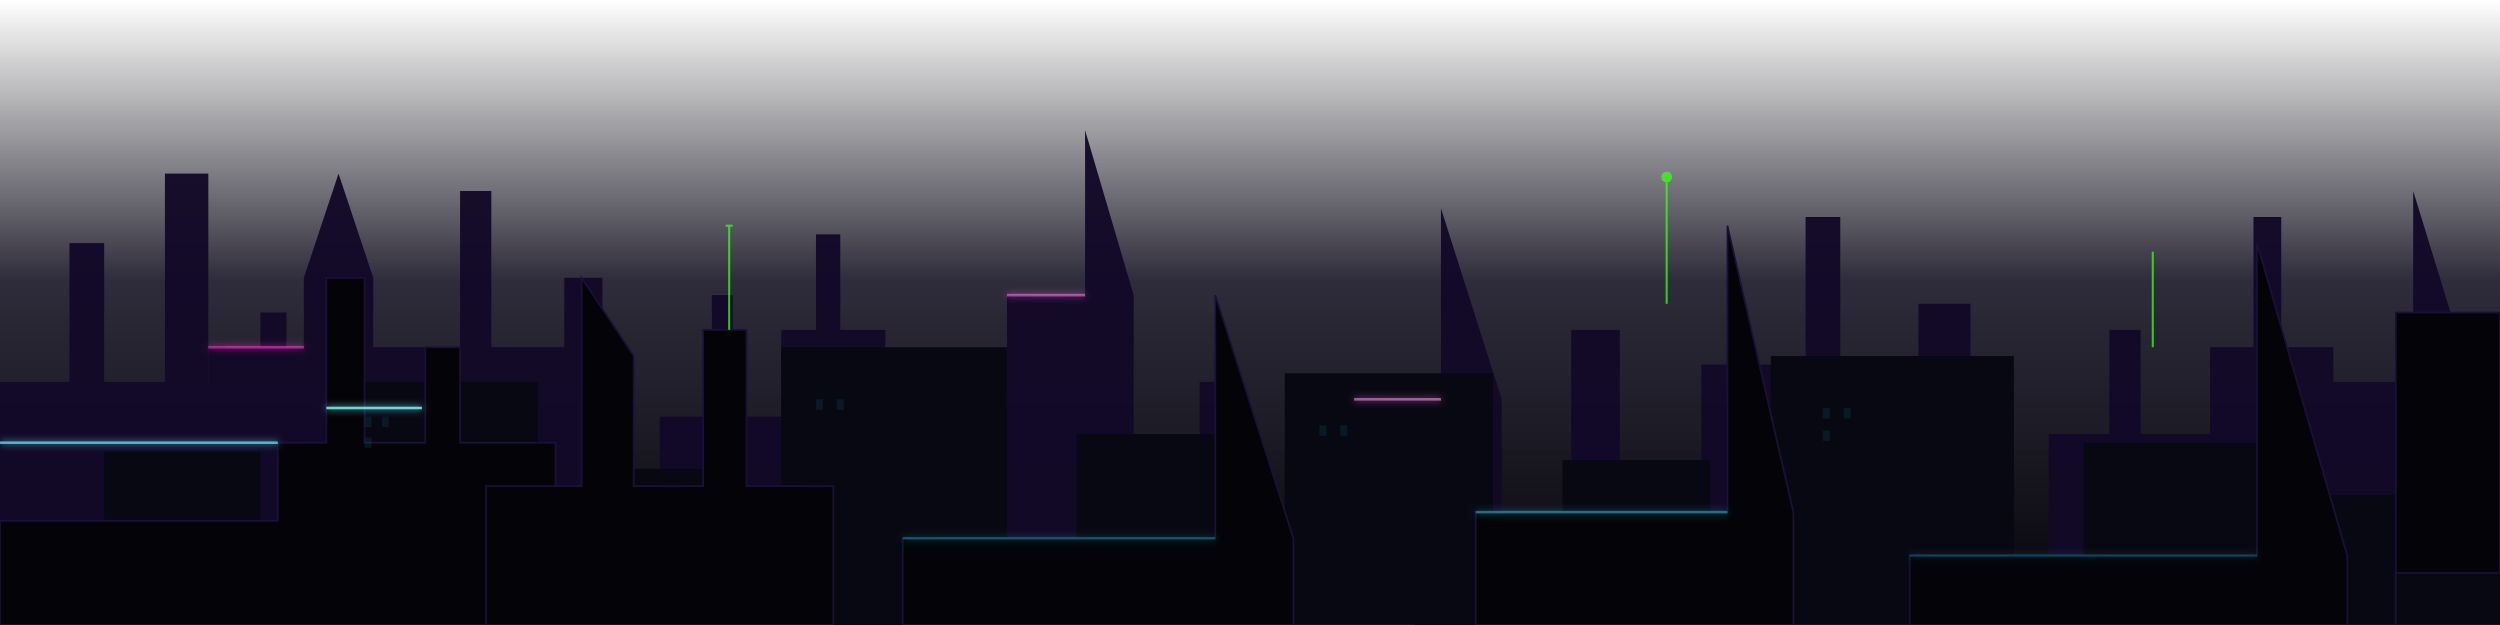
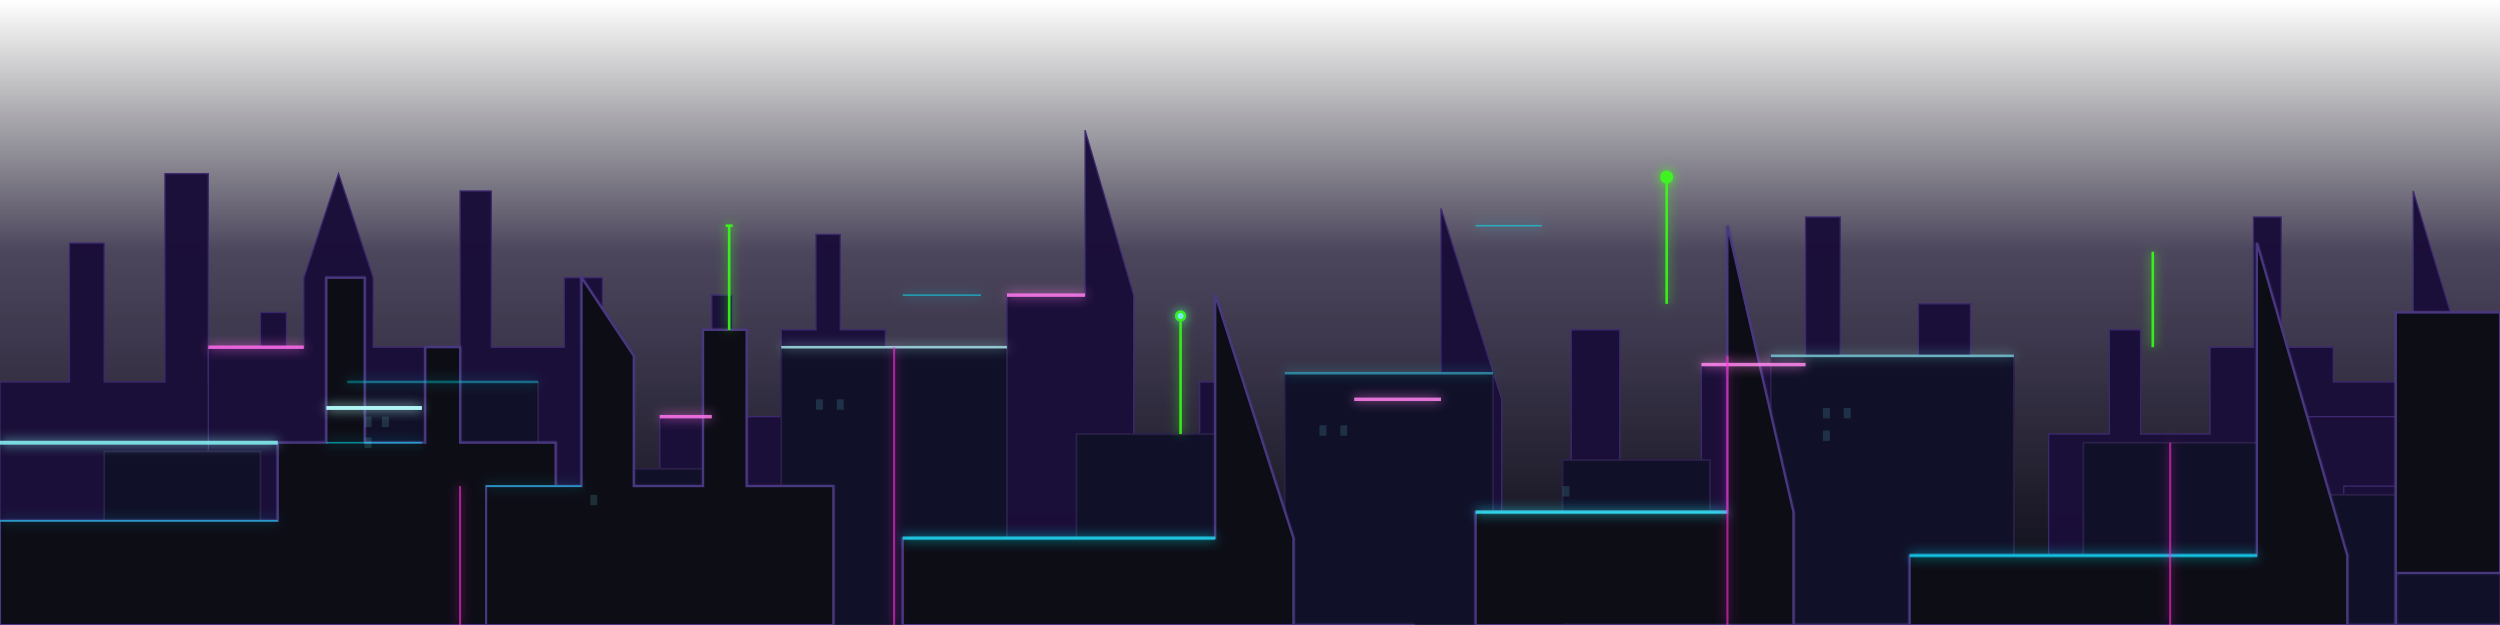
<svg xmlns="http://www.w3.org/2000/svg" viewBox="0 0 1440 360" preserveAspectRatio="xMidYMax slice" aria-hidden="true">
  <defs>
    <linearGradient id="sky-fade" x1="0" y1="0" x2="0" y2="1">
      <stop offset="0%" stop-color="#040408" stop-opacity="0" />
-       <stop offset="45%" stop-color="#0a0618" stop-opacity="0.85" />
-       <stop offset="100%" stop-color="#040408" stop-opacity="1" />
+       <stop offset="40%" stop-color="#120a28" stop-opacity="0.75" />
+       <stop offset="100%" stop-color="#060610" stop-opacity="1" />
    </linearGradient>
    <linearGradient id="neon-cyan" x1="0" y1="0" x2="0" y2="1">
-       <stop offset="0%" stop-color="#7afcff" />
-       <stop offset="100%" stop-color="#00f0ff" stop-opacity="0.2" />
+       <stop offset="0%" stop-color="#b8ffff" />
+       <stop offset="100%" stop-color="#00f0ff" stop-opacity="0.45" />
    </linearGradient>
    <linearGradient id="neon-magenta" x1="0" y1="0" x2="1" y2="0">
-       <stop offset="0%" stop-color="#ff2bd6" />
+       <stop offset="0%" stop-color="#ff6aeb" />
      <stop offset="100%" stop-color="#ff8aed" />
    </linearGradient>
-     <filter id="neon-glow" x="-20%" y="-20%" width="140%" height="140%">
-       <feGaussianBlur stdDeviation="2" result="blur" />
+     <filter id="neon-glow" x="-30%" y="-30%" width="160%" height="160%">
+       <feGaussianBlur stdDeviation="3" result="blur" />
+       <feMerge>
+         <feMergeNode in="blur" />
+         <feMergeNode in="SourceGraphic" />
+       </feMerge>
+     </filter>
+     <filter id="edge-glow" x="-5%" y="-5%" width="110%" height="110%">
+       <feGaussianBlur stdDeviation="0.8" result="blur" />
      <feMerge>
        <feMergeNode in="blur" />
        <feMergeNode in="SourceGraphic" />
      </feMerge>
    </filter>
  </defs>
  <rect width="1440" height="360" fill="url(#sky-fade)" />
-   <g fill="#120828" opacity="0.95">
+   <g fill="#1a0e38" stroke="#3d2870" stroke-width="0.75" opacity="0.98">
    <path d="M0 360V220h40v-80h20v80h35v-120h25v120h30V180h15v180H0z" />
    <path d="M120 360V200h55v-40l20-60 20 60v40h50v-90h18v90h42V160h22v200H120z" />
    <path d="M380 360V240h30v-70h12v70h28V190h20v-55h14v55h26V210h35v150H380z" />
    <path d="M580 360V170h45v-95l28 95v95h38V220h22v140H580z" />
    <path d="M780 360V230h50v-110l35 110v110h40V190h28v170H780z" />
    <path d="M980 360V210h60v-85h20v85h45V175h30v185H980z" />
    <path d="M1180 360V250h35v-60h18v60h40V200h25v-75h16v75h30V220h55v140h-219z" />
    <path d="M1320 360V240h70v-130l40 130v130h10V360z" />
    <path d="M1440 360H1350V280h90V360z" />
  </g>
-   <g fill="#080812">
+   <g fill="#101028" stroke="#2a2048" stroke-width="1">
    <rect x="60" y="260" width="90" height="100" />
    <rect x="200" y="220" width="110" height="140" />
    <rect x="340" y="270" width="75" height="90" />
    <rect x="450" y="200" width="130" height="160" />
    <rect x="620" y="250" width="95" height="110" />
    <rect x="740" y="215" width="120" height="145" />
    <rect x="900" y="265" width="85" height="95" />
    <rect x="1020" y="205" width="140" height="155" />
    <rect x="1200" y="255" width="100" height="105" />
    <rect x="1310" y="285" width="130" height="75" />
  </g>
-   <g fill="#040408" stroke="#1a1038" stroke-width="1">
+   <g fill="#0c0c18" stroke="#4a3880" stroke-width="1.25" filter="url(#edge-glow)">
    <path d="M0 360V300h160v-45h28v-95h22v95h35v-55h20v55h55V360H0z" />
    <path d="M280 360V280h55v-120l30 45v75h40v-90h25v90h50V360H280z" />
    <path d="M520 360V310h180v-140l45 140v50h70V360H520z" />
    <path d="M850 360V295h145v-165l38 165v65h92V360H850z" />
    <path d="M1100 360V320h200v-180l52 180v40h88V360h-540z" />
    <path d="M1380 360V330h60v-150h-60V360z" />
  </g>
-   <g fill="none" stroke="url(#neon-cyan)" stroke-width="1.5" filter="url(#neon-glow)" opacity="0.85">
+   <g fill="none" stroke="#00f0ff" stroke-width="0.9" opacity="0.55" filter="url(#neon-glow)">
+     <path d="M0 300h160M188 255h55M520 310h180M850 295h145M1100 320h200" />
+     <path d="M280 280h55M520 170h45M850 130h38" />
+   </g>
+   <g fill="none" stroke="url(#neon-cyan)" stroke-width="2.25" filter="url(#neon-glow)" opacity="0.95">
    <path d="M0 255h160M188 235h55M520 310h180M850 295h145M1100 320h200" />
-     <path d="M120 200h55M580 170h45M780 230h50" stroke="url(#neon-magenta)" opacity="0.7" />
+     <path d="M120 200h55M580 170h45M780 230h50M380 240h30M980 210h60" stroke="url(#neon-magenta)" stroke-width="2" opacity="0.9" />
+     <path d="M200 220h110M450 200h130M740 215h120M1020 205h140" stroke-width="1.5" opacity="0.75" />
  </g>
-   <g stroke="#39ff14" stroke-width="1.2" opacity="0.75">
+   <g fill="none" stroke="#ff2bd6" stroke-width="1.2" opacity="0.65" filter="url(#neon-glow)">
+     <line x1="265" y1="360" x2="265" y2="280" />
+     <line x1="515" y1="360" x2="515" y2="200" />
+     <line x1="995" y1="360" x2="995" y2="205" />
+     <line x1="1250" y1="360" x2="1250" y2="255" />
+   </g>
+   <g stroke="#39ff14" stroke-width="1.5" opacity="0.9" filter="url(#neon-glow)">
    <line x1="420" y1="190" x2="420" y2="130" />
    <line x1="418" y1="130" x2="422" y2="130" />
    <line x1="960" y1="175" x2="960" y2="105" />
-     <circle cx="960" cy="102" r="2.5" fill="#39ff14" />
+     <circle cx="960" cy="102" r="3" fill="#39ff14" />
    <line x1="1240" y1="200" x2="1240" y2="145" />
+     <line x1="680" y1="250" x2="680" y2="185" />
+     <circle cx="680" cy="182" r="2.5" fill="#7afcff" />
  </g>
-   <g fill="#00f0ff" opacity="0.08">
+   <g fill="#7afcff" opacity="0.14">
    <rect x="210" y="240" width="4" height="6" />
    <rect x="220" y="240" width="4" height="6" />
    <rect x="210" y="252" width="4" height="6" />
    <rect x="470" y="230" width="4" height="6" />
    <rect x="482" y="230" width="4" height="6" />
    <rect x="760" y="245" width="4" height="6" />
    <rect x="772" y="245" width="4" height="6" />
    <rect x="1050" y="235" width="4" height="6" />
    <rect x="1062" y="235" width="4" height="6" />
    <rect x="1050" y="248" width="4" height="6" />
+     <rect x="340" y="285" width="4" height="6" />
+     <rect x="900" y="280" width="4" height="6" />
  </g>
</svg>
